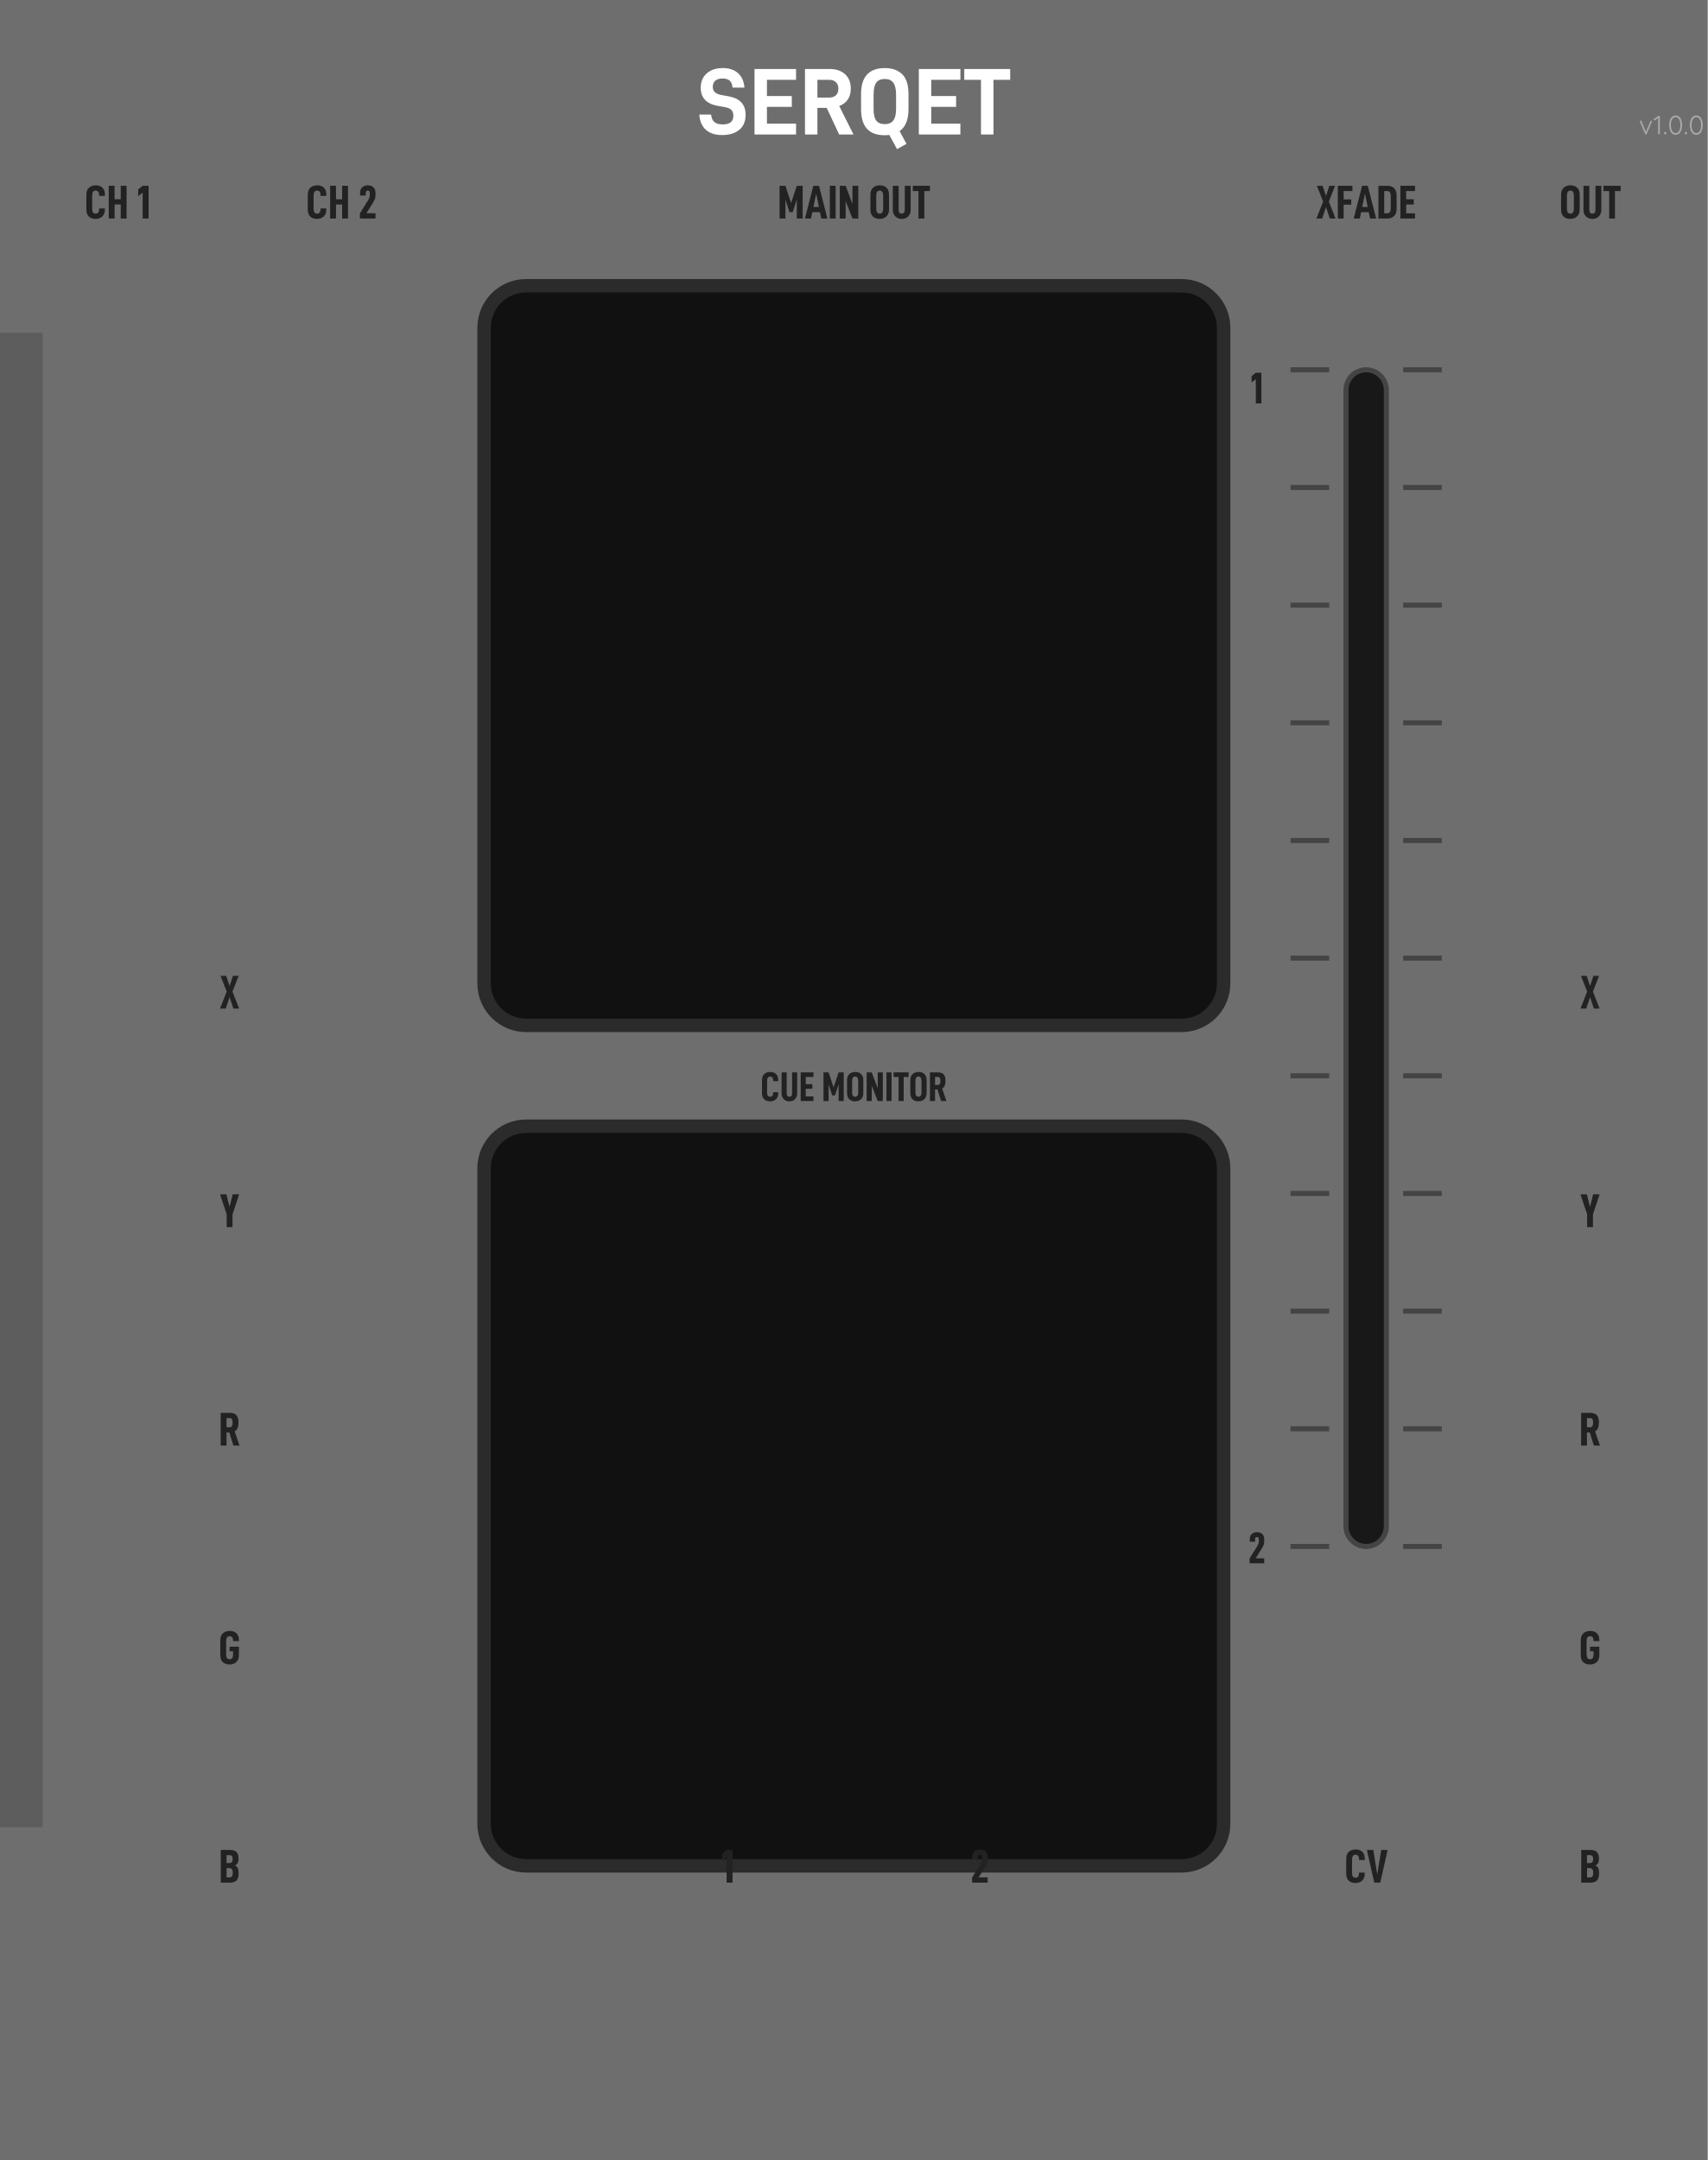
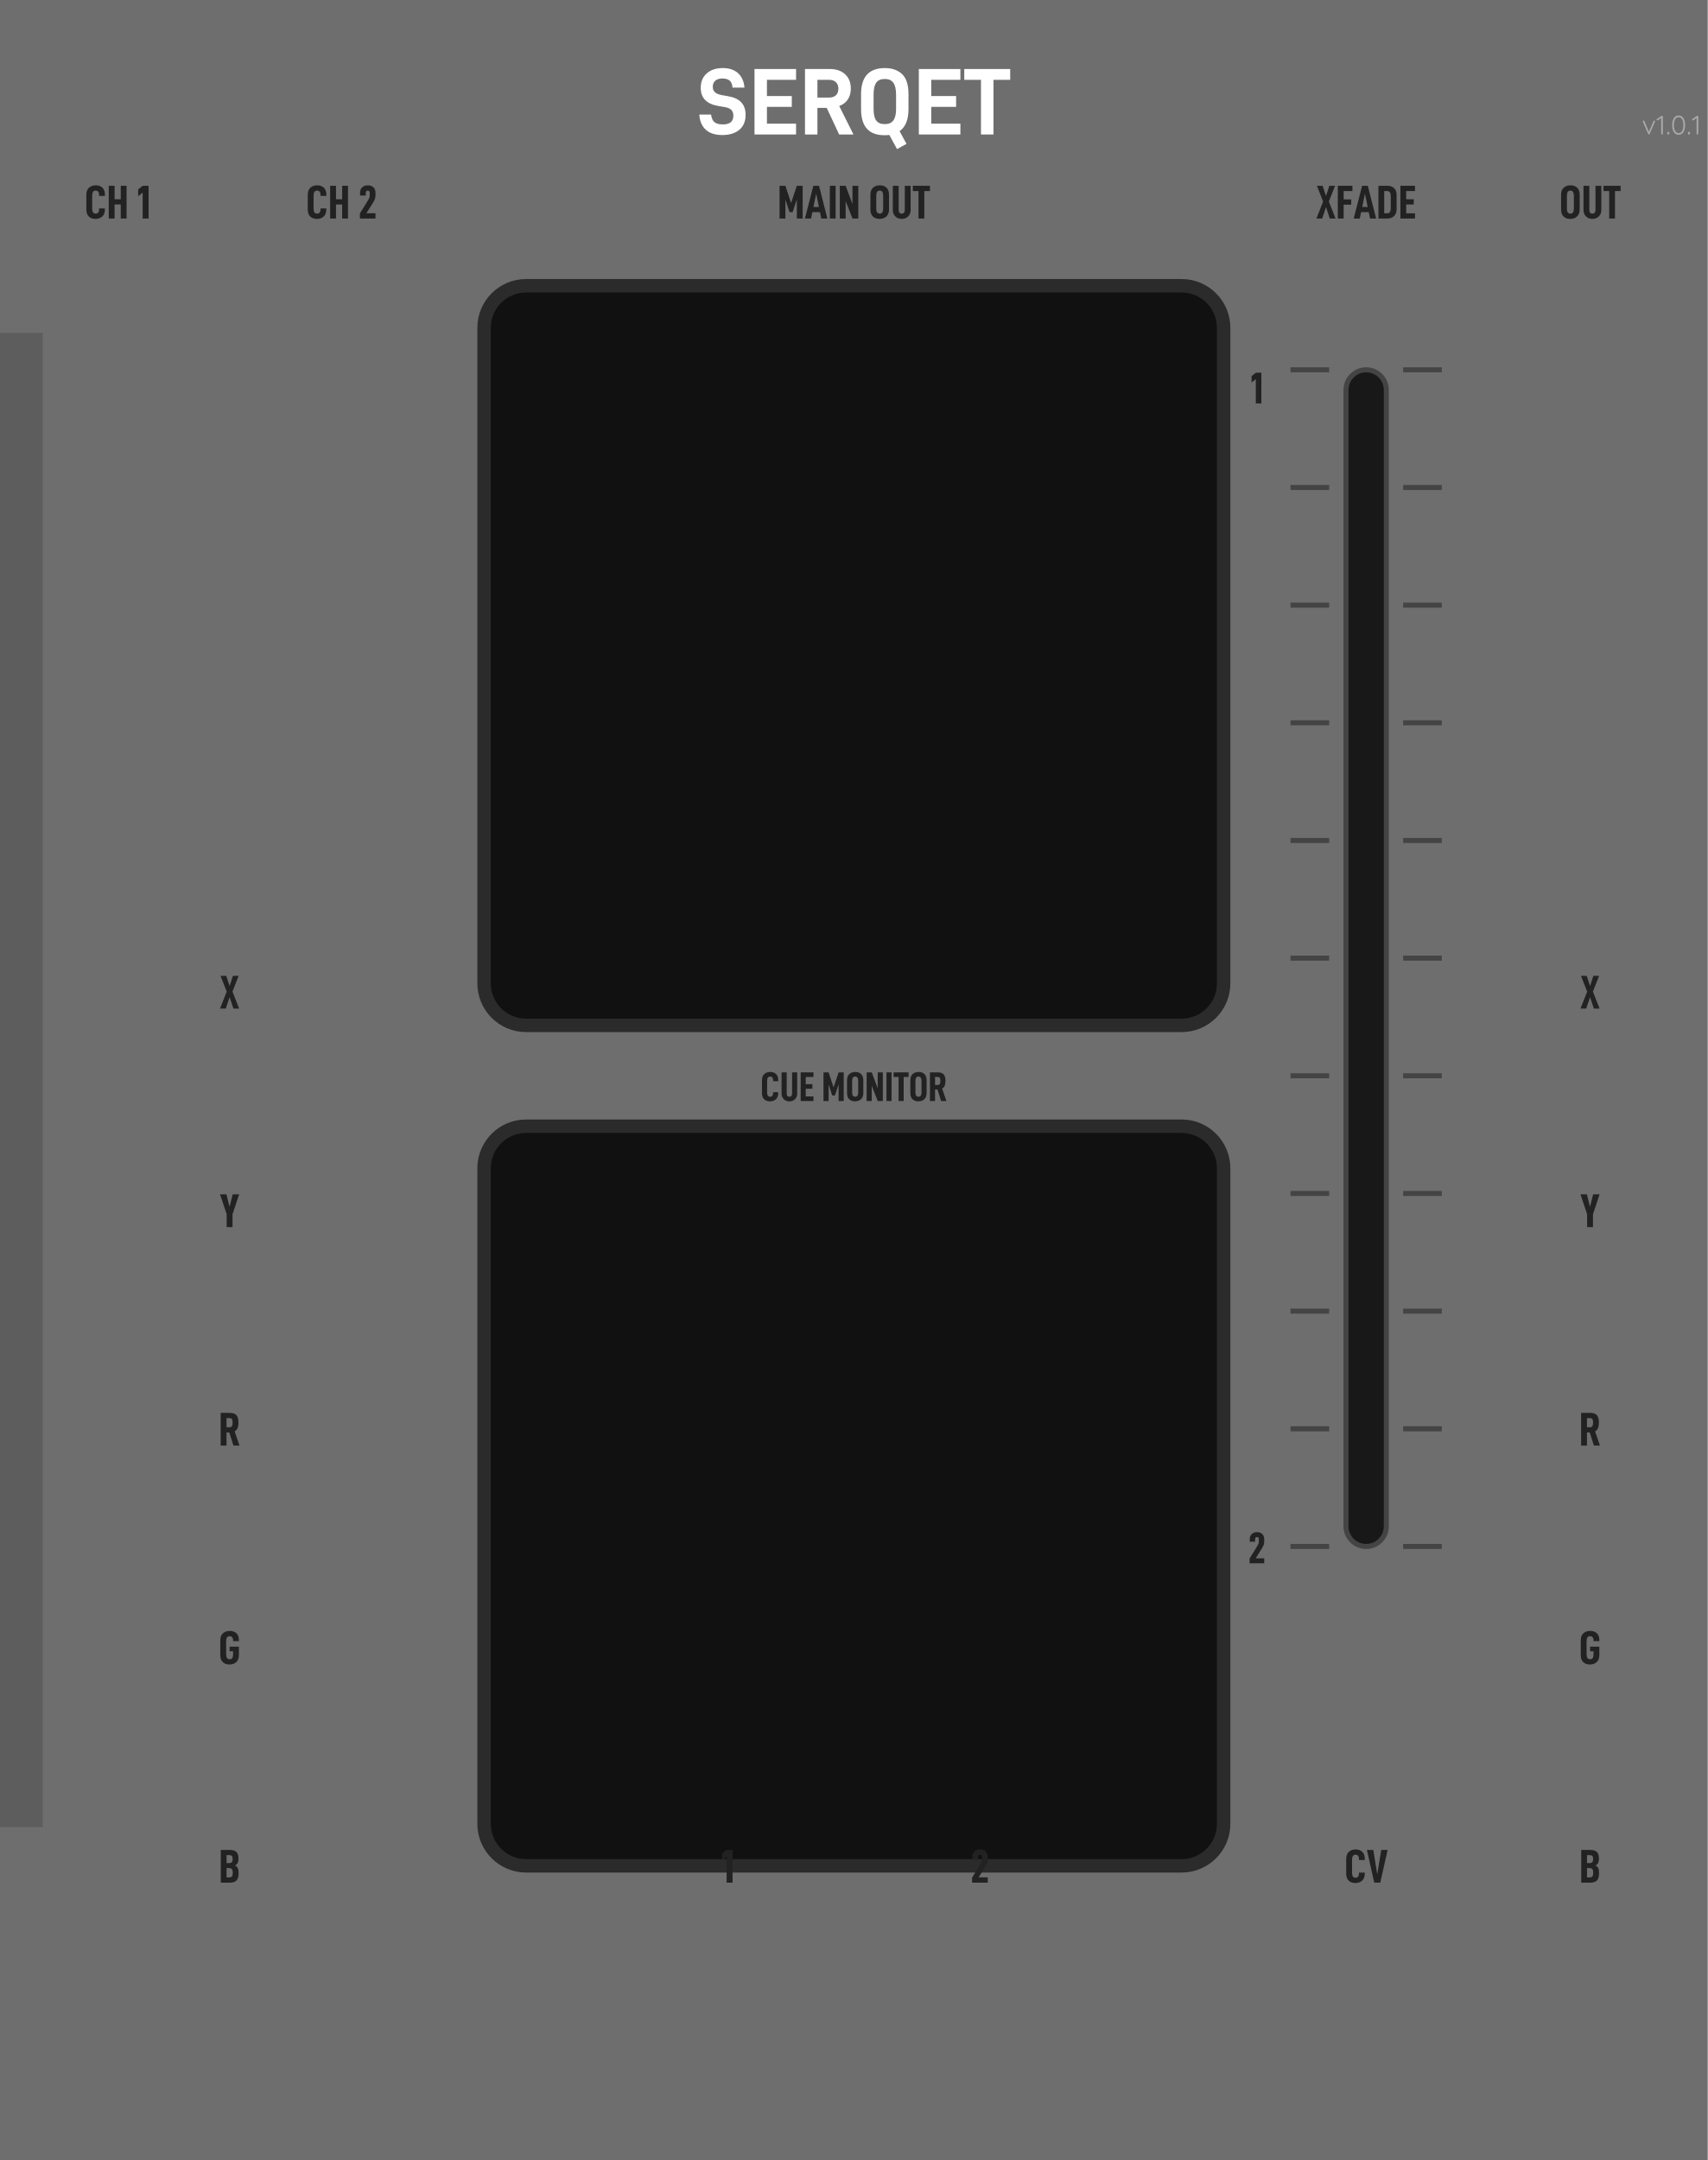
<svg xmlns="http://www.w3.org/2000/svg" width="101.60mm" height="128.50mm" viewBox="0 0 101.60 128.50">
  <rect x="0" y="0" width="101.60" height="128.50" fill="#6e6e6e" />
  <g id="palette-badge">
    <rect x="0" y="19.800" width="2.540" height="88.900" fill="#5d5d5d" stroke="none" />
  </g>
  <path d="M 94.0 49.5 Q 156.0 -6.0 267.0 -6.0 Q 380.0 -6.0 446.5 49.0 C 490.8 85.7 513.0 138.7 513.0 208.0 Q 513.0 370.0 335.0 402.0 L 262.0 415.0 Q 213.0 424.0 190.0 445.0 C 174.7 459.0 167.0 478.0 167.0 502.0 Q 167.0 543.0 193.0 566.5 C 210.3 582.2 236.0 590.0 270.0 590.0 C 303.3 590.0 328.7 582.3 346.0 567.0 C 363.3 551.7 373.0 527.3 375.0 494.0 H 501.0 Q 493.0 592.0 433.5 646.0 Q 374.0 700.0 272.0 700.0 Q 167.0 700.0 103.5 644.0 C 61.2 606.7 40.0 556.0 40.0 492.0 Q 40.0 331.0 227.0 300.0 L 292.0 289.0 Q 340.0 281.0 362.0 259.5 C 376.7 245.2 384.0 224.3 384.0 197.0 C 384.0 136.3 347.0 106.0 273.0 106.0 Q 215.0 106.0 185.5 129.5 C 165.8 145.2 153.7 172.0 149.0 210.0 H 25.0 Q 32.0 105.0 94.0 49.5 Z" fill="#ffffff" transform="translate(41.464,8.000) scale(0.005644,-0.005644)" />
  <path d="M 190.0 576.0 H 497.0 V 690.0 H 59.0 V 0.0 H 497.0 V 114.0 H 190.0 V 291.0 H 452.0 V 405.0 H 190.0 Z" fill="#ffffff" transform="translate(44.557,8.000) scale(0.005644,-0.005644)" />
  <path d="M 288.0 280.0 419.0 0.0 H 570.0 L 420.0 300.0 Q 479.0 322.0 510.5 369.0 Q 542.0 416.0 542.0 484.0 Q 542.0 579.0 482.0 634.5 Q 422.0 690.0 321.0 690.0 H 59.0 V 0.0 H 190.0 V 280.0 Z M 190.0 389.0 V 576.0 H 314.0 C 344.0 576.0 367.7 567.7 385.0 551.0 C 402.3 534.3 411.0 512.0 411.0 484.0 Q 411.0 438.0 385.5 413.5 C 368.5 397.2 344.7 389.0 314.0 389.0 Z" fill="#ffffff" transform="translate(47.560,8.000) scale(0.005644,-0.005644)" />
  <path d="M 456.0 35.0 C 518.7 79.0 550.0 156.3 550.0 267.0 V 425.0 Q 550.0 571.0 483.0 635.5 Q 416.0 700.0 301.0 700.0 C 133.7 700.0 50.0 608.3 50.0 425.0 V 267.0 C 50.0 83.7 132.3 -8.0 297.0 -8.0 Q 324.0 -8.0 348.0 -5.0 L 429.0 -154.0 L 529.0 -99.0 Z M 210.0 146.5 C 191.3 171.5 182.0 212.3 182.0 269.0 V 418.0 Q 182.0 508.0 210.0 546.5 C 228.7 572.2 259.0 585.0 301.0 585.0 Q 361.0 585.0 390.0 545.5 C 409.3 519.2 419.0 476.7 419.0 418.0 V 269.0 Q 419.0 186.0 390.0 147.5 C 370.7 121.8 341.0 109.0 301.0 109.0 Q 238.0 109.0 210.0 146.5 Z" fill="#ffffff" transform="translate(50.947,8.000) scale(0.005644,-0.005644)" />
  <path d="M 190.0 576.0 H 497.0 V 690.0 H 59.0 V 0.0 H 497.0 V 114.0 H 190.0 V 291.0 H 452.0 V 405.0 H 190.0 Z" fill="#ffffff" transform="translate(54.333,8.000) scale(0.005644,-0.005644)" />
  <path d="M 490.0 576.0 V 690.0 H 6.0 V 576.0 H 182.0 V 0.0 H 314.0 V 576.0 Z" fill="#ffffff" transform="translate(57.336,8.000) scale(0.005644,-0.005644)" />
-   <path d="M 67.0 522.0 Q 52.0 522.0 44.0 513.0 Q 36.0 504.0 36.0 493.0 Q 36.0 489.0 37.0 485.0 Q 38.0 481.0 39.0 479.0 L 236.0 19.0 Q 240.0 10.0 248.5 4.5 Q 257.0 -1.0 266.0 0.0 Q 285.0 1.0 293.0 19.0 L 489.0 479.0 Q 490.0 483.0 491.5 486.5 Q 493.0 490.0 493.0 496.0 Q 493.0 508.0 484.0 514.5 Q 475.0 521.0 465.0 521.0 Q 444.0 522.0 436.0 502.0 L 265.2 97.4 L 95.0 502.0 Q 91.0 512.0 83.0 517.0 Q 75.0 522.0 67.0 522.0 Z" fill="#aaaaaa" transform="translate(97.505,8.000) scale(0.001587,-0.001587)" />
-   <path d="M 226.0 0.0 Q 240.0 0.0 249.0 9.0 Q 258.0 18.0 258.0 30.0 V 670.0 Q 258.0 682.0 251.0 690.5 Q 244.0 699.0 231.0 700.0 Q 226.0 701.0 219.5 700.0 Q 213.0 699.0 207.0 695.0 L 40.0 584.0 Q 24.0 575.0 24.0 559.0 Q 24.0 547.0 33.5 537.0 Q 43.0 527.0 55.0 527.0 Q 64.0 527.0 72.0 533.0 L 194.0 614.6 V 30.0 Q 194.0 18.0 203.0 9.0 Q 212.0 0.0 226.0 0.0 Z" fill="#aaaaaa" transform="translate(98.344,8.000) scale(0.001587,-0.001587)" />
-   <path d="M 87.0 0.0 H 94.0 Q 111.0 0.0 120.0 11.0 Q 129.0 22.0 129.0 39.0 V 60.0 Q 129.0 78.0 120.0 88.0 Q 111.0 98.0 94.0 98.0 H 87.0 Q 70.0 98.0 61.0 88.0 Q 52.0 78.0 52.0 60.0 V 39.0 Q 52.0 22.0 61.0 11.0 Q 70.0 0.0 87.0 0.0 Z" fill="#aaaaaa" transform="translate(98.932,8.000) scale(0.001587,-0.001587)" />
-   <path d="M 297.0 -10.0 Q 379.0 -10.0 432.5 38.0 Q 486.0 86.0 513.0 167.5 Q 540.0 249.0 540.0 350.0 Q 540.0 452.0 513.0 533.5 Q 486.0 615.0 432.5 662.5 Q 379.0 710.0 297.0 710.0 Q 217.0 710.0 163.0 662.5 Q 109.0 615.0 82.0 533.5 Q 55.0 452.0 55.0 350.0 Q 55.0 249.0 82.0 167.5 Q 109.0 86.0 163.0 38.0 Q 217.0 -10.0 297.0 -10.0 Z M 297.0 52.0 Q 239.0 52.0 199.5 89.0 Q 160.0 126.0 139.5 193.5 Q 119.0 261.0 119.0 350.0 Q 119.0 440.0 139.5 507.5 Q 160.0 575.0 199.5 612.0 Q 239.0 649.0 297.0 649.0 Q 356.0 649.0 395.5 612.0 Q 435.0 575.0 455.5 507.5 Q 476.0 440.0 476.0 350.0 Q 476.0 261.0 455.5 193.5 Q 435.0 126.0 395.5 89.0 Q 356.0 52.0 297.0 52.0 Z" fill="#aaaaaa" transform="translate(99.219,8.000) scale(0.001587,-0.001587)" />
-   <path d="M 87.0 0.0 H 94.0 Q 111.0 0.0 120.0 11.0 Q 129.0 22.0 129.0 39.0 V 60.0 Q 129.0 78.0 120.0 88.0 Q 111.0 98.0 94.0 98.0 H 87.0 Q 70.0 98.0 61.0 88.0 Q 52.0 78.0 52.0 60.0 V 39.0 Q 52.0 22.0 61.0 11.0 Q 70.0 0.0 87.0 0.0 Z" fill="#aaaaaa" transform="translate(100.164,8.000) scale(0.001587,-0.001587)" />
-   <path d="M 297.0 -10.0 Q 379.0 -10.0 432.5 38.0 Q 486.0 86.0 513.0 167.5 Q 540.0 249.0 540.0 350.0 Q 540.0 452.0 513.0 533.5 Q 486.0 615.0 432.5 662.5 Q 379.0 710.0 297.0 710.0 Q 217.0 710.0 163.0 662.5 Q 109.0 615.0 82.0 533.5 Q 55.0 452.0 55.0 350.0 Q 55.0 249.0 82.0 167.5 Q 109.0 86.0 163.0 38.0 Q 217.0 -10.0 297.0 -10.0 Z M 297.0 52.0 Q 239.0 52.0 199.5 89.0 Q 160.0 126.0 139.5 193.5 Q 119.0 261.0 119.0 350.0 Q 119.0 440.0 139.5 507.5 Q 160.0 575.0 199.5 612.0 Q 239.0 649.0 297.0 649.0 Q 356.0 649.0 395.5 612.0 Q 435.0 575.0 455.5 507.5 Q 476.0 440.0 476.0 350.0 Q 476.0 261.0 455.5 193.5 Q 435.0 126.0 395.5 89.0 Q 356.0 52.0 297.0 52.0 Z" fill="#aaaaaa" transform="translate(100.451,8.000) scale(0.001587,-0.001587)" />
+   <path d="M 67.0 522.0 Q 52.0 522.0 44.0 513.0 Q 36.0 504.0 36.0 493.0 Q 36.0 489.0 37.0 485.0 Q 38.0 481.0 39.0 479.0 L 236.0 19.0 Q 240.0 10.0 248.5 4.5 Q 257.0 -1.0 266.0 0.0 Q 285.0 1.0 293.0 19.0 L 489.0 479.0 Q 490.0 483.0 491.5 486.5 Q 493.0 490.0 493.0 496.0 Q 493.0 508.0 484.0 514.5 Q 475.0 521.0 465.0 521.0 Q 444.0 522.0 436.0 502.0 L 265.2 97.4 L 95.0 502.0 Q 91.0 512.0 83.0 517.0 Q 75.0 522.0 67.0 522.0 Z" fill="#aaaaaa" transform="translate(97.683,8.000) scale(0.001587,-0.001587)" />
+   <path d="M 226.0 0.0 Q 240.0 0.0 249.0 9.0 Q 258.0 18.0 258.0 30.0 V 670.0 Q 258.0 682.0 251.0 690.5 Q 244.0 699.0 231.0 700.0 Q 226.0 701.0 219.5 700.0 Q 213.0 699.0 207.0 695.0 L 40.0 584.0 Q 24.0 575.0 24.0 559.0 Q 24.0 547.0 33.5 537.0 Q 43.0 527.0 55.0 527.0 Q 64.0 527.0 72.0 533.0 L 194.0 614.6 V 30.0 Q 194.0 18.0 203.0 9.0 Q 212.0 0.0 226.0 0.0 Z" fill="#aaaaaa" transform="translate(98.523,8.000) scale(0.001587,-0.001587)" />
+   <path d="M 87.0 0.0 H 94.0 Q 111.0 0.0 120.0 11.0 Q 129.0 22.0 129.0 39.0 V 60.0 Q 129.0 78.0 120.0 88.0 Q 111.0 98.0 94.0 98.0 H 87.0 Q 70.0 98.0 61.0 88.0 Q 52.0 78.0 52.0 60.0 V 39.0 Q 52.0 22.0 61.0 11.0 Q 70.0 0.0 87.0 0.0 Z" fill="#aaaaaa" transform="translate(99.110,8.000) scale(0.001587,-0.001587)" />
+   <path d="M 297.0 -10.0 Q 379.0 -10.0 432.5 38.0 Q 486.0 86.0 513.0 167.5 Q 540.0 249.0 540.0 350.0 Q 540.0 452.0 513.0 533.5 Q 486.0 615.0 432.5 662.5 Q 379.0 710.0 297.0 710.0 Q 217.0 710.0 163.0 662.5 Q 109.0 615.0 82.0 533.5 Q 55.0 452.0 55.0 350.0 Q 55.0 249.0 82.0 167.5 Q 109.0 86.0 163.0 38.0 Q 217.0 -10.0 297.0 -10.0 Z M 297.0 52.0 Q 239.0 52.0 199.5 89.0 Q 160.0 126.0 139.5 193.5 Q 119.0 261.0 119.0 350.0 Q 119.0 440.0 139.5 507.5 Q 160.0 575.0 199.5 612.0 Q 239.0 649.0 297.0 649.0 Q 356.0 649.0 395.5 612.0 Q 435.0 575.0 455.5 507.5 Q 476.0 440.0 476.0 350.0 Q 476.0 261.0 455.5 193.5 Q 435.0 126.0 395.5 89.0 Q 356.0 52.0 297.0 52.0 Z" fill="#aaaaaa" transform="translate(99.398,8.000) scale(0.001587,-0.001587)" />
+   <path d="M 87.0 0.0 H 94.0 Q 111.0 0.0 120.0 11.0 Q 129.0 22.0 129.0 39.0 V 60.0 Q 129.0 78.0 120.0 88.0 Q 111.0 98.0 94.0 98.0 H 87.0 Q 70.0 98.0 61.0 88.0 Q 52.0 78.0 52.0 60.0 V 39.0 Q 52.0 22.0 61.0 11.0 Q 70.0 0.0 87.0 0.0 Z" fill="#aaaaaa" transform="translate(100.342,8.000) scale(0.001587,-0.001587)" />
+   <path d="M 226.0 0.0 Q 240.0 0.0 249.0 9.0 Q 258.0 18.0 258.0 30.0 V 670.0 Q 258.0 682.0 251.0 690.5 Q 244.0 699.0 231.0 700.0 Q 226.0 701.0 219.5 700.0 Q 213.0 699.0 207.0 695.0 L 40.0 584.0 Q 24.0 575.0 24.0 559.0 Q 24.0 547.0 33.5 537.0 Q 43.0 527.0 55.0 527.0 Q 64.0 527.0 72.0 533.0 L 194.0 614.6 V 30.0 Q 194.0 18.0 203.0 9.0 Q 212.0 0.0 226.0 0.0 Z" fill="#aaaaaa" transform="translate(100.630,8.000) scale(0.001587,-0.001587)" />
  <path d="M 90.0 42.5 C 124.7 8.8 171.7 -8.0 231.0 -8.0 Q 318.0 -8.0 373.5 42.5 Q 429.0 93.0 429.0 193.0 V 212.0 H 307.0 V 194.0 Q 307.0 149.0 287.5 126.0 C 274.5 110.7 257.0 103.0 235.0 103.0 C 185.7 103.0 161.0 136.7 161.0 204.0 V 481.0 Q 161.0 535.0 178.5 562.0 Q 196.0 589.0 235.0 589.0 Q 268.0 589.0 287.5 566.5 Q 307.0 544.0 307.0 497.0 V 477.0 H 430.0 V 498.0 Q 430.0 600.0 377.0 650.0 C 341.7 683.3 295.3 700.0 238.0 700.0 Q 148.0 700.0 93.0 649.5 C 56.3 615.8 38.0 566.3 38.0 501.0 V 190.0 Q 38.0 93.0 90.0 42.5 Z" fill="#222222" transform="translate(5.030,13.000) scale(0.002822,-0.002822)" />
  <path d="M 418.0 690.0 H 295.0 V 406.0 H 165.0 V 690.0 H 42.0 V 0.0 H 165.0 V 296.0 H 295.0 V 0.0 H 418.0 Z" fill="#222222" transform="translate(6.351,13.000) scale(0.002822,-0.002822)" />
  <path d="" fill="#222222" transform="translate(7.649,13.000) scale(0.002822,-0.002822)" />
  <path d="M 122.0 547.0 V 0.0 H 247.0 V 690.0 H 122.0 L 27.0 613.0 V 470.0 Z" fill="#222222" transform="translate(8.143,13.000) scale(0.002822,-0.002822)" />
  <path d="M 90.0 42.5 C 124.7 8.8 171.7 -8.0 231.0 -8.0 Q 318.0 -8.0 373.5 42.5 Q 429.0 93.0 429.0 193.0 V 212.0 H 307.0 V 194.0 Q 307.0 149.0 287.5 126.0 C 274.5 110.7 257.0 103.0 235.0 103.0 C 185.7 103.0 161.0 136.7 161.0 204.0 V 481.0 Q 161.0 535.0 178.5 562.0 Q 196.0 589.0 235.0 589.0 Q 268.0 589.0 287.5 566.5 Q 307.0 544.0 307.0 497.0 V 477.0 H 430.0 V 498.0 Q 430.0 600.0 377.0 650.0 C 341.7 683.3 295.3 700.0 238.0 700.0 Q 148.0 700.0 93.0 649.5 C 56.3 615.8 38.0 566.3 38.0 501.0 V 190.0 Q 38.0 93.0 90.0 42.5 Z" fill="#222222" transform="translate(18.203,13.000) scale(0.002822,-0.002822)" />
  <path d="M 418.0 690.0 H 295.0 V 406.0 H 165.0 V 690.0 H 42.0 V 0.0 H 165.0 V 296.0 H 295.0 V 0.0 H 418.0 Z" fill="#222222" transform="translate(19.524,13.000) scale(0.002822,-0.002822)" />
  <path d="" fill="#222222" transform="translate(20.822,13.000) scale(0.002822,-0.002822)" />
  <path d="M 34.0 107.0 V 0.0 H 363.0 V 111.0 H 171.0 L 313.0 338.0 C 330.3 366.0 343.0 391.2 351.0 413.5 Q 363.0 447.0 363.0 492.0 V 541.0 C 363.0 589.7 348.5 628.3 319.5 657.0 C 290.5 685.7 251.3 700.0 202.0 700.0 Q 128.0 700.0 83.0 658.0 Q 38.0 616.0 38.0 545.0 V 484.0 H 157.0 V 530.0 Q 157.0 590.0 199.0 590.0 C 227.7 590.0 242.0 571.7 242.0 535.0 V 496.0 Q 242.0 463.0 234.5 441.5 Q 227.0 420.0 209.0 390.0 Z" fill="#222222" transform="translate(21.316,13.000) scale(0.002822,-0.002822)" />
  <path d="M 529.0 690.0 H 406.0 L 285.0 326.0 L 165.0 690.0 H 42.0 V 0.0 H 165.0 V 401.0 L 252.0 134.0 H 318.0 L 406.0 404.0 V 0.0 H 529.0 Z" fill="#222222" transform="translate(46.262,13.000) scale(0.002822,-0.002822)" />
  <path d="M 323.0 134.0 351.0 0.0 H 479.0 L 303.0 690.0 H 183.0 L 6.0 0.0 H 134.0 L 162.0 134.0 Z M 301.0 244.0 H 185.0 L 243.0 524.0 Z" fill="#222222" transform="translate(47.873,13.000) scale(0.002822,-0.002822)" />
  <path d="M 46.0 690.0 V 0.0 H 168.0 V 690.0 Z" fill="#222222" transform="translate(49.242,13.000) scale(0.002822,-0.002822)" />
  <path d="M 432.0 690.0 H 309.0 V 306.0 L 165.0 690.0 H 42.0 V 0.0 H 165.0 V 368.0 L 309.0 0.0 H 432.0 Z" fill="#222222" transform="translate(49.846,13.000) scale(0.002822,-0.002822)" />
  <path d="" fill="#222222" transform="translate(51.184,13.000) scale(0.002822,-0.002822)" />
  <path d="M 90.0 42.5 C 124.7 8.8 171.7 -8.0 231.0 -8.0 Q 319.0 -8.0 374.5 43.0 Q 430.0 94.0 430.0 190.0 V 501.0 Q 430.0 599.0 377.5 649.5 C 342.5 683.2 296.0 700.0 238.0 700.0 Q 148.0 700.0 93.0 649.5 C 56.3 615.8 38.0 566.3 38.0 501.0 V 190.0 Q 38.0 93.0 90.0 42.5 Z M 288.5 129.5 C 276.2 111.8 258.3 103.0 235.0 103.0 C 185.7 103.0 161.0 136.7 161.0 204.0 V 481.0 Q 161.0 535.0 178.5 562.0 Q 196.0 589.0 235.0 589.0 C 259.0 589.0 277.0 579.8 289.0 561.5 C 301.0 543.2 307.0 516.3 307.0 481.0 V 204.0 Q 307.0 156.0 288.5 129.5 Z" fill="#222222" transform="translate(51.678,13.000) scale(0.002822,-0.002822)" />
  <path d="M 133.5 15.5 C 161.8 -0.2 194.0 -8.0 230.0 -8.0 Q 284.0 -8.0 327.0 15.5 Q 370.0 39.0 394.0 82.0 Q 418.0 125.0 418.0 181.0 V 690.0 H 295.0 V 184.0 Q 295.0 103.0 230.0 103.0 Q 197.0 103.0 181.0 122.5 C 170.3 135.5 165.0 156.0 165.0 184.0 V 690.0 H 42.0 V 181.0 Q 42.0 125.0 66.5 82.0 Q 91.0 39.0 133.5 15.5 Z" fill="#222222" transform="translate(52.999,13.000) scale(0.002822,-0.002822)" />
  <path d="M 365.0 579.0 V 690.0 H 4.0 V 579.0 H 124.0 V 0.0 H 246.0 V 579.0 Z" fill="#222222" transform="translate(54.297,13.000) scale(0.002822,-0.002822)" />
  <path d="M 147.0 358.0 6.0 0.0 H 127.0 L 208.0 241.0 L 288.0 0.0 H 409.0 L 268.0 358.0 L 399.0 690.0 H 278.0 L 208.0 474.0 L 137.0 690.0 H 16.0 Z" fill="#222222" transform="translate(78.304,13.000) scale(0.002822,-0.002822)" />
  <path d="M 165.0 579.0 H 350.0 V 690.0 H 42.0 V 0.0 H 165.0 V 292.0 H 325.0 V 403.0 H 165.0 Z" fill="#222222" transform="translate(79.475,13.000) scale(0.002822,-0.002822)" />
  <path d="M 323.0 134.0 351.0 0.0 H 479.0 L 303.0 690.0 H 183.0 L 6.0 0.0 H 134.0 L 162.0 134.0 Z M 301.0 244.0 H 185.0 L 243.0 524.0 Z" fill="#222222" transform="translate(80.522,13.000) scale(0.002822,-0.002822)" />
  <path d="M 42.0 690.0 V 0.0 H 227.0 Q 315.0 0.0 370.0 50.5 C 406.7 84.2 425.0 133.3 425.0 198.0 V 492.0 Q 425.0 590.0 372.5 640.0 C 337.5 673.3 291.0 690.0 233.0 690.0 Z M 230.0 110.0 H 164.0 V 579.0 H 230.0 C 254.0 579.0 272.0 569.8 284.0 551.5 Q 302.0 524.0 302.0 471.0 V 212.0 Q 302.0 164.0 283.5 137.0 Q 265.0 110.0 230.0 110.0 Z" fill="#222222" transform="translate(81.891,13.000) scale(0.002822,-0.002822)" />
  <path d="M 164.0 579.0 H 350.0 V 690.0 H 42.0 V 0.0 H 350.0 V 110.0 H 164.0 V 296.0 H 324.0 V 406.0 H 164.0 Z" fill="#222222" transform="translate(83.198,13.000) scale(0.002822,-0.002822)" />
  <path d="M 90.0 42.5 C 124.7 8.8 171.7 -8.0 231.0 -8.0 Q 319.0 -8.0 374.5 43.0 Q 430.0 94.0 430.0 190.0 V 501.0 Q 430.0 599.0 377.5 649.5 C 342.5 683.2 296.0 700.0 238.0 700.0 Q 148.0 700.0 93.0 649.5 C 56.3 615.8 38.0 566.3 38.0 501.0 V 190.0 Q 38.0 93.0 90.0 42.5 Z M 288.5 129.5 C 276.2 111.8 258.3 103.0 235.0 103.0 C 185.7 103.0 161.0 136.7 161.0 204.0 V 481.0 Q 161.0 535.0 178.5 562.0 Q 196.0 589.0 235.0 589.0 C 259.0 589.0 277.0 579.8 289.0 561.5 C 301.0 543.2 307.0 516.3 307.0 481.0 V 204.0 Q 307.0 156.0 288.5 129.5 Z" fill="#222222" transform="translate(92.770,13.000) scale(0.002822,-0.002822)" />
  <path d="M 133.5 15.5 C 161.8 -0.2 194.0 -8.0 230.0 -8.0 Q 284.0 -8.0 327.0 15.5 Q 370.0 39.0 394.0 82.0 Q 418.0 125.0 418.0 181.0 V 690.0 H 295.0 V 184.0 Q 295.0 103.0 230.0 103.0 Q 197.0 103.0 181.0 122.5 C 170.3 135.5 165.0 156.0 165.0 184.0 V 690.0 H 42.0 V 181.0 Q 42.0 125.0 66.5 82.0 Q 91.0 39.0 133.5 15.5 Z" fill="#222222" transform="translate(94.091,13.000) scale(0.002822,-0.002822)" />
  <path d="M 365.0 579.0 V 690.0 H 4.0 V 579.0 H 124.0 V 0.0 H 246.0 V 579.0 Z" fill="#222222" transform="translate(95.389,13.000) scale(0.002822,-0.002822)" />
  <rect x="28.80" y="17.00" width="44.00" height="44.00" rx="2.5" ry="2.5" fill="#111111" stroke="#2b2b2b" stroke-width="0.8" />
  <rect x="28.80" y="67.00" width="44.00" height="44.00" rx="2.5" ry="2.5" fill="#111111" stroke="#2b2b2b" stroke-width="0.8" />
  <path d="M 90.0 42.5 C 124.7 8.8 171.7 -8.0 231.0 -8.0 Q 318.0 -8.0 373.5 42.5 Q 429.0 93.0 429.0 193.0 V 212.0 H 307.0 V 194.0 Q 307.0 149.0 287.5 126.0 C 274.5 110.7 257.0 103.0 235.0 103.0 C 185.7 103.0 161.0 136.7 161.0 204.0 V 481.0 Q 161.0 535.0 178.5 562.0 Q 196.0 589.0 235.0 589.0 Q 268.0 589.0 287.5 566.5 Q 307.0 544.0 307.0 497.0 V 477.0 H 430.0 V 498.0 Q 430.0 600.0 377.0 650.0 C 341.7 683.3 295.3 700.0 238.0 700.0 Q 148.0 700.0 93.0 649.5 C 56.3 615.8 38.0 566.3 38.0 501.0 V 190.0 Q 38.0 93.0 90.0 42.5 Z" fill="#222222" transform="translate(45.241,65.500) scale(0.002469,-0.002469)" />
  <path d="M 133.5 15.5 C 161.8 -0.2 194.0 -8.0 230.0 -8.0 Q 284.0 -8.0 327.0 15.5 Q 370.0 39.0 394.0 82.0 Q 418.0 125.0 418.0 181.0 V 690.0 H 295.0 V 184.0 Q 295.0 103.0 230.0 103.0 Q 197.0 103.0 181.0 122.5 C 170.3 135.5 165.0 156.0 165.0 184.0 V 690.0 H 42.0 V 181.0 Q 42.0 125.0 66.5 82.0 Q 91.0 39.0 133.5 15.5 Z" fill="#222222" transform="translate(46.397,65.500) scale(0.002469,-0.002469)" />
  <path d="M 164.0 579.0 H 350.0 V 690.0 H 42.0 V 0.0 H 350.0 V 110.0 H 164.0 V 296.0 H 324.0 V 406.0 H 164.0 Z" fill="#222222" transform="translate(47.533,65.500) scale(0.002469,-0.002469)" />
  <path d="" fill="#222222" transform="translate(48.459,65.500) scale(0.002469,-0.002469)" />
  <path d="M 529.0 690.0 H 406.0 L 285.0 326.0 L 165.0 690.0 H 42.0 V 0.0 H 165.0 V 401.0 L 252.0 134.0 H 318.0 L 406.0 404.0 V 0.0 H 529.0 Z" fill="#222222" transform="translate(48.891,65.500) scale(0.002469,-0.002469)" />
  <path d="M 90.0 42.5 C 124.7 8.8 171.7 -8.0 231.0 -8.0 Q 319.0 -8.0 374.5 43.0 Q 430.0 94.0 430.0 190.0 V 501.0 Q 430.0 599.0 377.5 649.5 C 342.5 683.2 296.0 700.0 238.0 700.0 Q 148.0 700.0 93.0 649.5 C 56.3 615.8 38.0 566.3 38.0 501.0 V 190.0 Q 38.0 93.0 90.0 42.5 Z M 288.5 129.5 C 276.2 111.8 258.3 103.0 235.0 103.0 C 185.7 103.0 161.0 136.7 161.0 204.0 V 481.0 Q 161.0 535.0 178.5 562.0 Q 196.0 589.0 235.0 589.0 C 259.0 589.0 277.0 579.8 289.0 561.5 C 301.0 543.2 307.0 516.3 307.0 481.0 V 204.0 Q 307.0 156.0 288.5 129.5 Z" fill="#222222" transform="translate(50.301,65.500) scale(0.002469,-0.002469)" />
  <path d="M 432.0 690.0 H 309.0 V 306.0 L 165.0 690.0 H 42.0 V 0.0 H 165.0 V 368.0 L 309.0 0.0 H 432.0 Z" fill="#222222" transform="translate(51.457,65.500) scale(0.002469,-0.002469)" />
  <path d="M 46.0 690.0 V 0.0 H 168.0 V 690.0 Z" fill="#222222" transform="translate(52.627,65.500) scale(0.002469,-0.002469)" />
  <path d="M 365.0 579.0 V 690.0 H 4.0 V 579.0 H 124.0 V 0.0 H 246.0 V 579.0 Z" fill="#222222" transform="translate(53.156,65.500) scale(0.002469,-0.002469)" />
  <path d="M 90.0 42.5 C 124.7 8.8 171.7 -8.0 231.0 -8.0 Q 319.0 -8.0 374.5 43.0 Q 430.0 94.0 430.0 190.0 V 501.0 Q 430.0 599.0 377.5 649.5 C 342.5 683.2 296.0 700.0 238.0 700.0 Q 148.0 700.0 93.0 649.5 C 56.3 615.8 38.0 566.3 38.0 501.0 V 190.0 Q 38.0 93.0 90.0 42.5 Z M 288.5 129.5 C 276.2 111.8 258.3 103.0 235.0 103.0 C 185.7 103.0 161.0 136.7 161.0 204.0 V 481.0 Q 161.0 535.0 178.5 562.0 Q 196.0 589.0 235.0 589.0 C 259.0 589.0 277.0 579.8 289.0 561.5 C 301.0 543.2 307.0 516.3 307.0 481.0 V 204.0 Q 307.0 156.0 288.5 129.5 Z" fill="#222222" transform="translate(54.067,65.500) scale(0.002469,-0.002469)" />
  <path d="M 224.0 277.0 311.0 0.0 H 439.0 L 336.0 300.0 Q 379.0 323.0 398.0 369.0 C 410.7 399.7 417.0 438.0 417.0 484.0 Q 417.0 592.0 374.5 641.0 C 346.2 673.7 298.0 690.0 230.0 690.0 H 42.0 V 0.0 H 165.0 V 277.0 Z M 165.0 387.0 V 580.0 H 229.0 Q 267.0 580.0 280.5 556.0 Q 294.0 532.0 294.0 484.0 C 294.0 452.0 289.3 427.8 280.0 411.5 C 270.7 395.2 253.7 387.0 229.0 387.0 Z" fill="#222222" transform="translate(55.223,65.500) scale(0.002469,-0.002469)" />
  <path d="M 122.0 547.0 V 0.0 H 247.0 V 690.0 H 122.0 L 27.0 613.0 V 470.0 Z" fill="#222222" transform="translate(42.887,112.000) scale(0.002822,-0.002822)" />
  <path d="M 34.0 107.0 V 0.0 H 363.0 V 111.0 H 171.0 L 313.0 338.0 C 330.3 366.0 343.0 391.2 351.0 413.5 Q 363.0 447.0 363.0 492.0 V 541.0 C 363.0 589.7 348.5 628.3 319.5 657.0 C 290.5 685.7 251.3 700.0 202.0 700.0 Q 128.0 700.0 83.0 658.0 Q 38.0 616.0 38.0 545.0 V 484.0 H 157.0 V 530.0 Q 157.0 590.0 199.0 590.0 C 227.7 590.0 242.0 571.7 242.0 535.0 V 496.0 Q 242.0 463.0 234.5 441.5 Q 227.0 420.0 209.0 390.0 Z" fill="#222222" transform="translate(57.740,112.000) scale(0.002822,-0.002822)" />
  <path d="M 147.0 358.0 6.0 0.0 H 127.0 L 208.0 241.0 L 288.0 0.0 H 409.0 L 268.0 358.0 L 399.0 690.0 H 278.0 L 208.0 474.0 L 137.0 690.0 H 16.0 Z" fill="#222222" transform="translate(13.074,60.000) scale(0.002822,-0.002822)" />
  <path d="M 147.0 358.0 6.0 0.0 H 127.0 L 208.0 241.0 L 288.0 0.0 H 409.0 L 268.0 358.0 L 399.0 690.0 H 278.0 L 208.0 474.0 L 137.0 690.0 H 16.0 Z" fill="#222222" transform="translate(94.014,60.000) scale(0.002822,-0.002822)" />
  <path d="M 269.0 269.0 409.0 690.0 H 273.0 L 207.0 426.0 L 141.0 690.0 H 6.0 L 146.0 271.0 V 0.0 H 269.0 Z" fill="#222222" transform="translate(13.074,73.000) scale(0.002822,-0.002822)" />
  <path d="M 269.0 269.0 409.0 690.0 H 273.0 L 207.0 426.0 L 141.0 690.0 H 6.0 L 146.0 271.0 V 0.0 H 269.0 Z" fill="#222222" transform="translate(94.014,73.000) scale(0.002822,-0.002822)" />
  <path d="M 224.0 277.0 311.0 0.0 H 439.0 L 336.0 300.0 Q 379.0 323.0 398.0 369.0 C 410.7 399.7 417.0 438.0 417.0 484.0 Q 417.0 592.0 374.5 641.0 C 346.2 673.7 298.0 690.0 230.0 690.0 H 42.0 V 0.0 H 165.0 V 277.0 Z M 165.0 387.0 V 580.0 H 229.0 Q 267.0 580.0 280.5 556.0 Q 294.0 532.0 294.0 484.0 C 294.0 452.0 289.3 427.8 280.0 411.5 C 270.7 395.2 253.7 387.0 229.0 387.0 Z" fill="#222222" transform="translate(13.011,86.000) scale(0.002822,-0.002822)" />
  <path d="M 224.0 277.0 311.0 0.0 H 439.0 L 336.0 300.0 Q 379.0 323.0 398.0 369.0 C 410.7 399.7 417.0 438.0 417.0 484.0 Q 417.0 592.0 374.5 641.0 C 346.2 673.7 298.0 690.0 230.0 690.0 H 42.0 V 0.0 H 165.0 V 277.0 Z M 165.0 387.0 V 580.0 H 229.0 Q 267.0 580.0 280.5 556.0 Q 294.0 532.0 294.0 484.0 C 294.0 452.0 289.3 427.8 280.0 411.5 C 270.7 395.2 253.7 387.0 229.0 387.0 Z" fill="#222222" transform="translate(93.951,86.000) scale(0.002822,-0.002822)" />
  <path d="M 90.0 42.5 C 124.7 8.8 171.7 -8.0 231.0 -8.0 Q 319.0 -8.0 374.5 43.0 Q 430.0 94.0 430.0 190.0 V 368.0 H 234.0 V 271.0 H 307.0 V 198.0 Q 307.0 152.0 289.0 127.5 C 277.0 111.2 259.0 103.0 235.0 103.0 C 185.7 103.0 161.0 136.7 161.0 204.0 V 481.0 Q 161.0 535.0 178.5 562.0 Q 196.0 589.0 235.0 589.0 C 256.3 589.0 273.7 581.8 287.0 567.5 C 300.3 553.2 307.0 532.7 307.0 506.0 V 485.0 H 430.0 V 506.0 Q 430.0 602.0 377.0 651.0 C 341.7 683.7 295.3 700.0 238.0 700.0 Q 148.0 700.0 93.0 649.5 C 56.3 615.8 38.0 566.3 38.0 501.0 V 190.0 Q 38.0 93.0 90.0 42.5 Z" fill="#222222" transform="translate(13.000,99.000) scale(0.002822,-0.002822)" />
  <path d="M 90.0 42.5 C 124.7 8.8 171.7 -8.0 231.0 -8.0 Q 319.0 -8.0 374.5 43.0 Q 430.0 94.0 430.0 190.0 V 368.0 H 234.0 V 271.0 H 307.0 V 198.0 Q 307.0 152.0 289.0 127.5 C 277.0 111.2 259.0 103.0 235.0 103.0 C 185.7 103.0 161.0 136.7 161.0 204.0 V 481.0 Q 161.0 535.0 178.5 562.0 Q 196.0 589.0 235.0 589.0 C 256.3 589.0 273.7 581.8 287.0 567.5 C 300.3 553.2 307.0 532.7 307.0 506.0 V 485.0 H 430.0 V 506.0 Q 430.0 602.0 377.0 651.0 C 341.7 683.7 295.3 700.0 238.0 700.0 Q 148.0 700.0 93.0 649.5 C 56.3 615.8 38.0 566.3 38.0 501.0 V 190.0 Q 38.0 93.0 90.0 42.5 Z" fill="#222222" transform="translate(93.940,99.000) scale(0.002822,-0.002822)" />
  <path d="M 402.0 303.0 Q 386.0 342.0 341.0 362.0 C 368.3 374.7 387.7 393.0 399.0 417.0 C 410.3 441.0 416.0 470.0 416.0 504.0 C 416.0 568.7 401.7 615.8 373.0 645.5 C 344.3 675.2 296.3 690.0 229.0 690.0 H 42.0 V 0.0 H 229.0 Q 332.0 0.0 375.0 47.5 C 403.7 79.2 418.0 130.0 418.0 200.0 C 418.0 242.7 412.7 277.0 402.0 303.0 Z M 278.0 132.5 Q 261.0 110.0 215.0 110.0 H 164.0 V 307.0 H 215.0 Q 258.0 307.0 276.5 284.0 C 288.8 268.7 295.0 243.7 295.0 209.0 Q 295.0 155.0 278.0 132.5 Z M 164.0 580.0 H 216.0 C 244.7 580.0 264.7 573.7 276.0 561.0 C 287.3 548.3 293.0 526.7 293.0 496.0 Q 293.0 452.0 276.0 432.5 Q 259.0 413.0 216.0 413.0 H 164.0 Z" fill="#222222" transform="translate(13.017,112.000) scale(0.002822,-0.002822)" />
  <path d="M 402.0 303.0 Q 386.0 342.0 341.0 362.0 C 368.3 374.7 387.7 393.0 399.0 417.0 C 410.3 441.0 416.0 470.0 416.0 504.0 C 416.0 568.7 401.7 615.8 373.0 645.5 C 344.3 675.2 296.3 690.0 229.0 690.0 H 42.0 V 0.0 H 229.0 Q 332.0 0.0 375.0 47.5 C 403.7 79.2 418.0 130.0 418.0 200.0 C 418.0 242.7 412.7 277.0 402.0 303.0 Z M 278.0 132.5 Q 261.0 110.0 215.0 110.0 H 164.0 V 307.0 H 215.0 Q 258.0 307.0 276.5 284.0 C 288.8 268.7 295.0 243.7 295.0 209.0 Q 295.0 155.0 278.0 132.5 Z M 164.0 580.0 H 216.0 C 244.7 580.0 264.7 573.7 276.0 561.0 C 287.3 548.3 293.0 526.7 293.0 496.0 Q 293.0 452.0 276.0 432.5 Q 259.0 413.0 216.0 413.0 H 164.0 Z" fill="#222222" transform="translate(93.957,112.000) scale(0.002822,-0.002822)" />
  <rect x="80.08" y="22.00" width="2.40" height="70.00" rx="1.2" ry="1.2" fill="#181818" stroke="#444444" stroke-width="0.3" />
  <line x1="76.78" y1="22.00" x2="79.08" y2="22.00" stroke="#444444" stroke-width="0.3" />
  <line x1="83.48" y1="22.00" x2="85.78" y2="22.00" stroke="#444444" stroke-width="0.3" />
  <line x1="76.78" y1="29.00" x2="79.08" y2="29.00" stroke="#444444" stroke-width="0.3" />
  <line x1="83.48" y1="29.00" x2="85.78" y2="29.00" stroke="#444444" stroke-width="0.3" />
  <line x1="76.78" y1="36.00" x2="79.08" y2="36.00" stroke="#444444" stroke-width="0.3" />
  <line x1="83.48" y1="36.00" x2="85.78" y2="36.00" stroke="#444444" stroke-width="0.3" />
  <line x1="76.78" y1="43.00" x2="79.08" y2="43.00" stroke="#444444" stroke-width="0.3" />
  <line x1="83.48" y1="43.00" x2="85.78" y2="43.00" stroke="#444444" stroke-width="0.3" />
  <line x1="76.78" y1="50.00" x2="79.08" y2="50.00" stroke="#444444" stroke-width="0.3" />
  <line x1="83.48" y1="50.00" x2="85.78" y2="50.00" stroke="#444444" stroke-width="0.3" />
  <line x1="76.78" y1="57.00" x2="79.08" y2="57.00" stroke="#444444" stroke-width="0.3" />
  <line x1="83.48" y1="57.00" x2="85.78" y2="57.00" stroke="#444444" stroke-width="0.3" />
  <line x1="76.78" y1="64.00" x2="79.08" y2="64.00" stroke="#444444" stroke-width="0.3" />
  <line x1="83.48" y1="64.00" x2="85.78" y2="64.00" stroke="#444444" stroke-width="0.3" />
  <line x1="76.78" y1="71.00" x2="79.08" y2="71.00" stroke="#444444" stroke-width="0.3" />
  <line x1="83.48" y1="71.00" x2="85.78" y2="71.00" stroke="#444444" stroke-width="0.3" />
  <line x1="76.78" y1="78.00" x2="79.08" y2="78.00" stroke="#444444" stroke-width="0.3" />
  <line x1="83.48" y1="78.00" x2="85.78" y2="78.00" stroke="#444444" stroke-width="0.3" />
  <line x1="76.78" y1="85.00" x2="79.08" y2="85.00" stroke="#444444" stroke-width="0.3" />
  <line x1="83.48" y1="85.00" x2="85.78" y2="85.00" stroke="#444444" stroke-width="0.3" />
  <line x1="76.78" y1="92.00" x2="79.08" y2="92.00" stroke="#444444" stroke-width="0.3" />
  <line x1="83.48" y1="92.00" x2="85.78" y2="92.00" stroke="#444444" stroke-width="0.3" />
  <path d="M 122.0 547.0 V 0.0 H 247.0 V 690.0 H 122.0 L 27.0 613.0 V 470.0 Z" fill="#222222" transform="translate(74.392,24.000) scale(0.002646,-0.002646)" />
  <path d="M 34.0 107.0 V 0.0 H 363.0 V 111.0 H 171.0 L 313.0 338.0 C 330.3 366.0 343.0 391.2 351.0 413.5 Q 363.0 447.0 363.0 492.0 V 541.0 C 363.0 589.7 348.5 628.3 319.5 657.0 C 290.5 685.7 251.3 700.0 202.0 700.0 Q 128.0 700.0 83.0 658.0 Q 38.0 616.0 38.0 545.0 V 484.0 H 157.0 V 530.0 Q 157.0 590.0 199.0 590.0 C 227.7 590.0 242.0 571.7 242.0 535.0 V 496.0 Q 242.0 463.0 234.5 441.5 Q 227.0 420.0 209.0 390.0 Z" fill="#222222" transform="translate(74.255,93.000) scale(0.002646,-0.002646)" />
  <path d="M 90.0 42.5 C 124.7 8.8 171.7 -8.0 231.0 -8.0 Q 318.0 -8.0 373.5 42.5 Q 429.0 93.0 429.0 193.0 V 212.0 H 307.0 V 194.0 Q 307.0 149.0 287.5 126.0 C 274.5 110.7 257.0 103.0 235.0 103.0 C 185.7 103.0 161.0 136.7 161.0 204.0 V 481.0 Q 161.0 535.0 178.5 562.0 Q 196.0 589.0 235.0 589.0 Q 268.0 589.0 287.5 566.5 Q 307.0 544.0 307.0 497.0 V 477.0 H 430.0 V 498.0 Q 430.0 600.0 377.0 650.0 C 341.7 683.3 295.3 700.0 238.0 700.0 Q 148.0 700.0 93.0 649.5 C 56.3 615.8 38.0 566.3 38.0 501.0 V 190.0 Q 38.0 93.0 90.0 42.5 Z" fill="#222222" transform="translate(79.986,112.000) scale(0.002822,-0.002822)" />
  <path d="M 6.0 690.0 161.0 0.0 H 288.0 L 443.0 690.0 H 308.0 L 224.0 174.0 L 141.0 690.0 Z" fill="#222222" transform="translate(81.307,112.000) scale(0.002822,-0.002822)" />
</svg>
